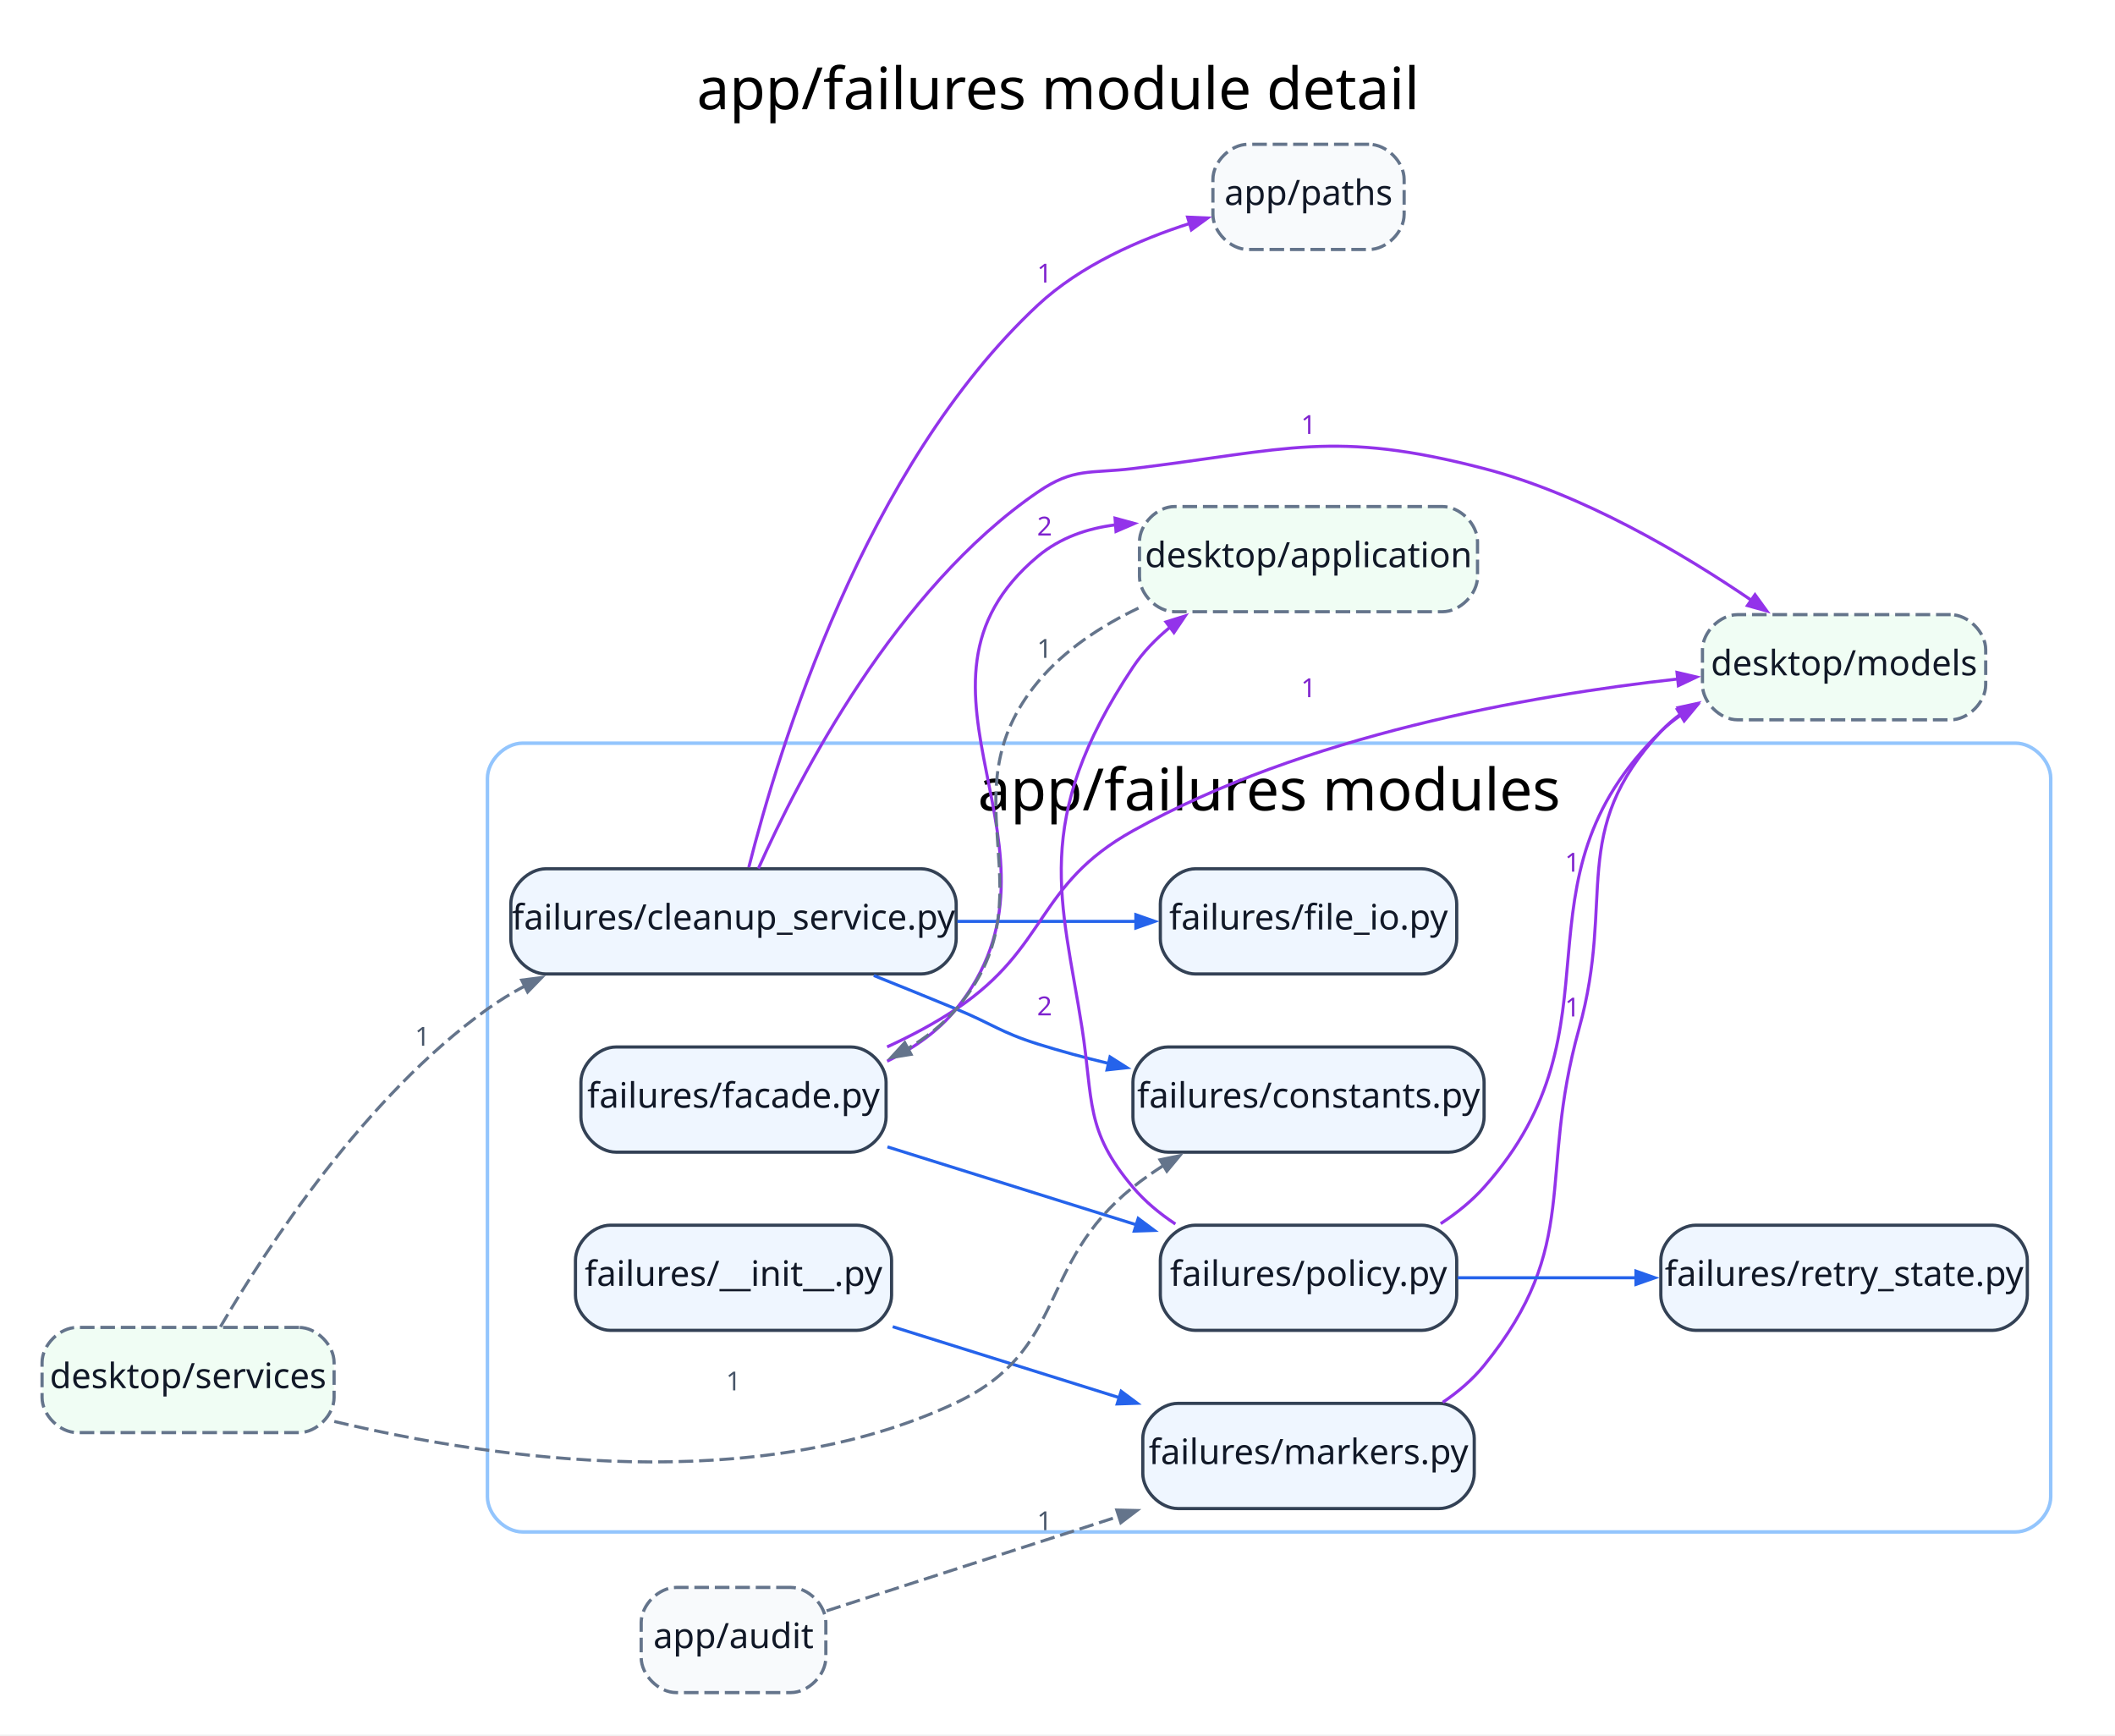
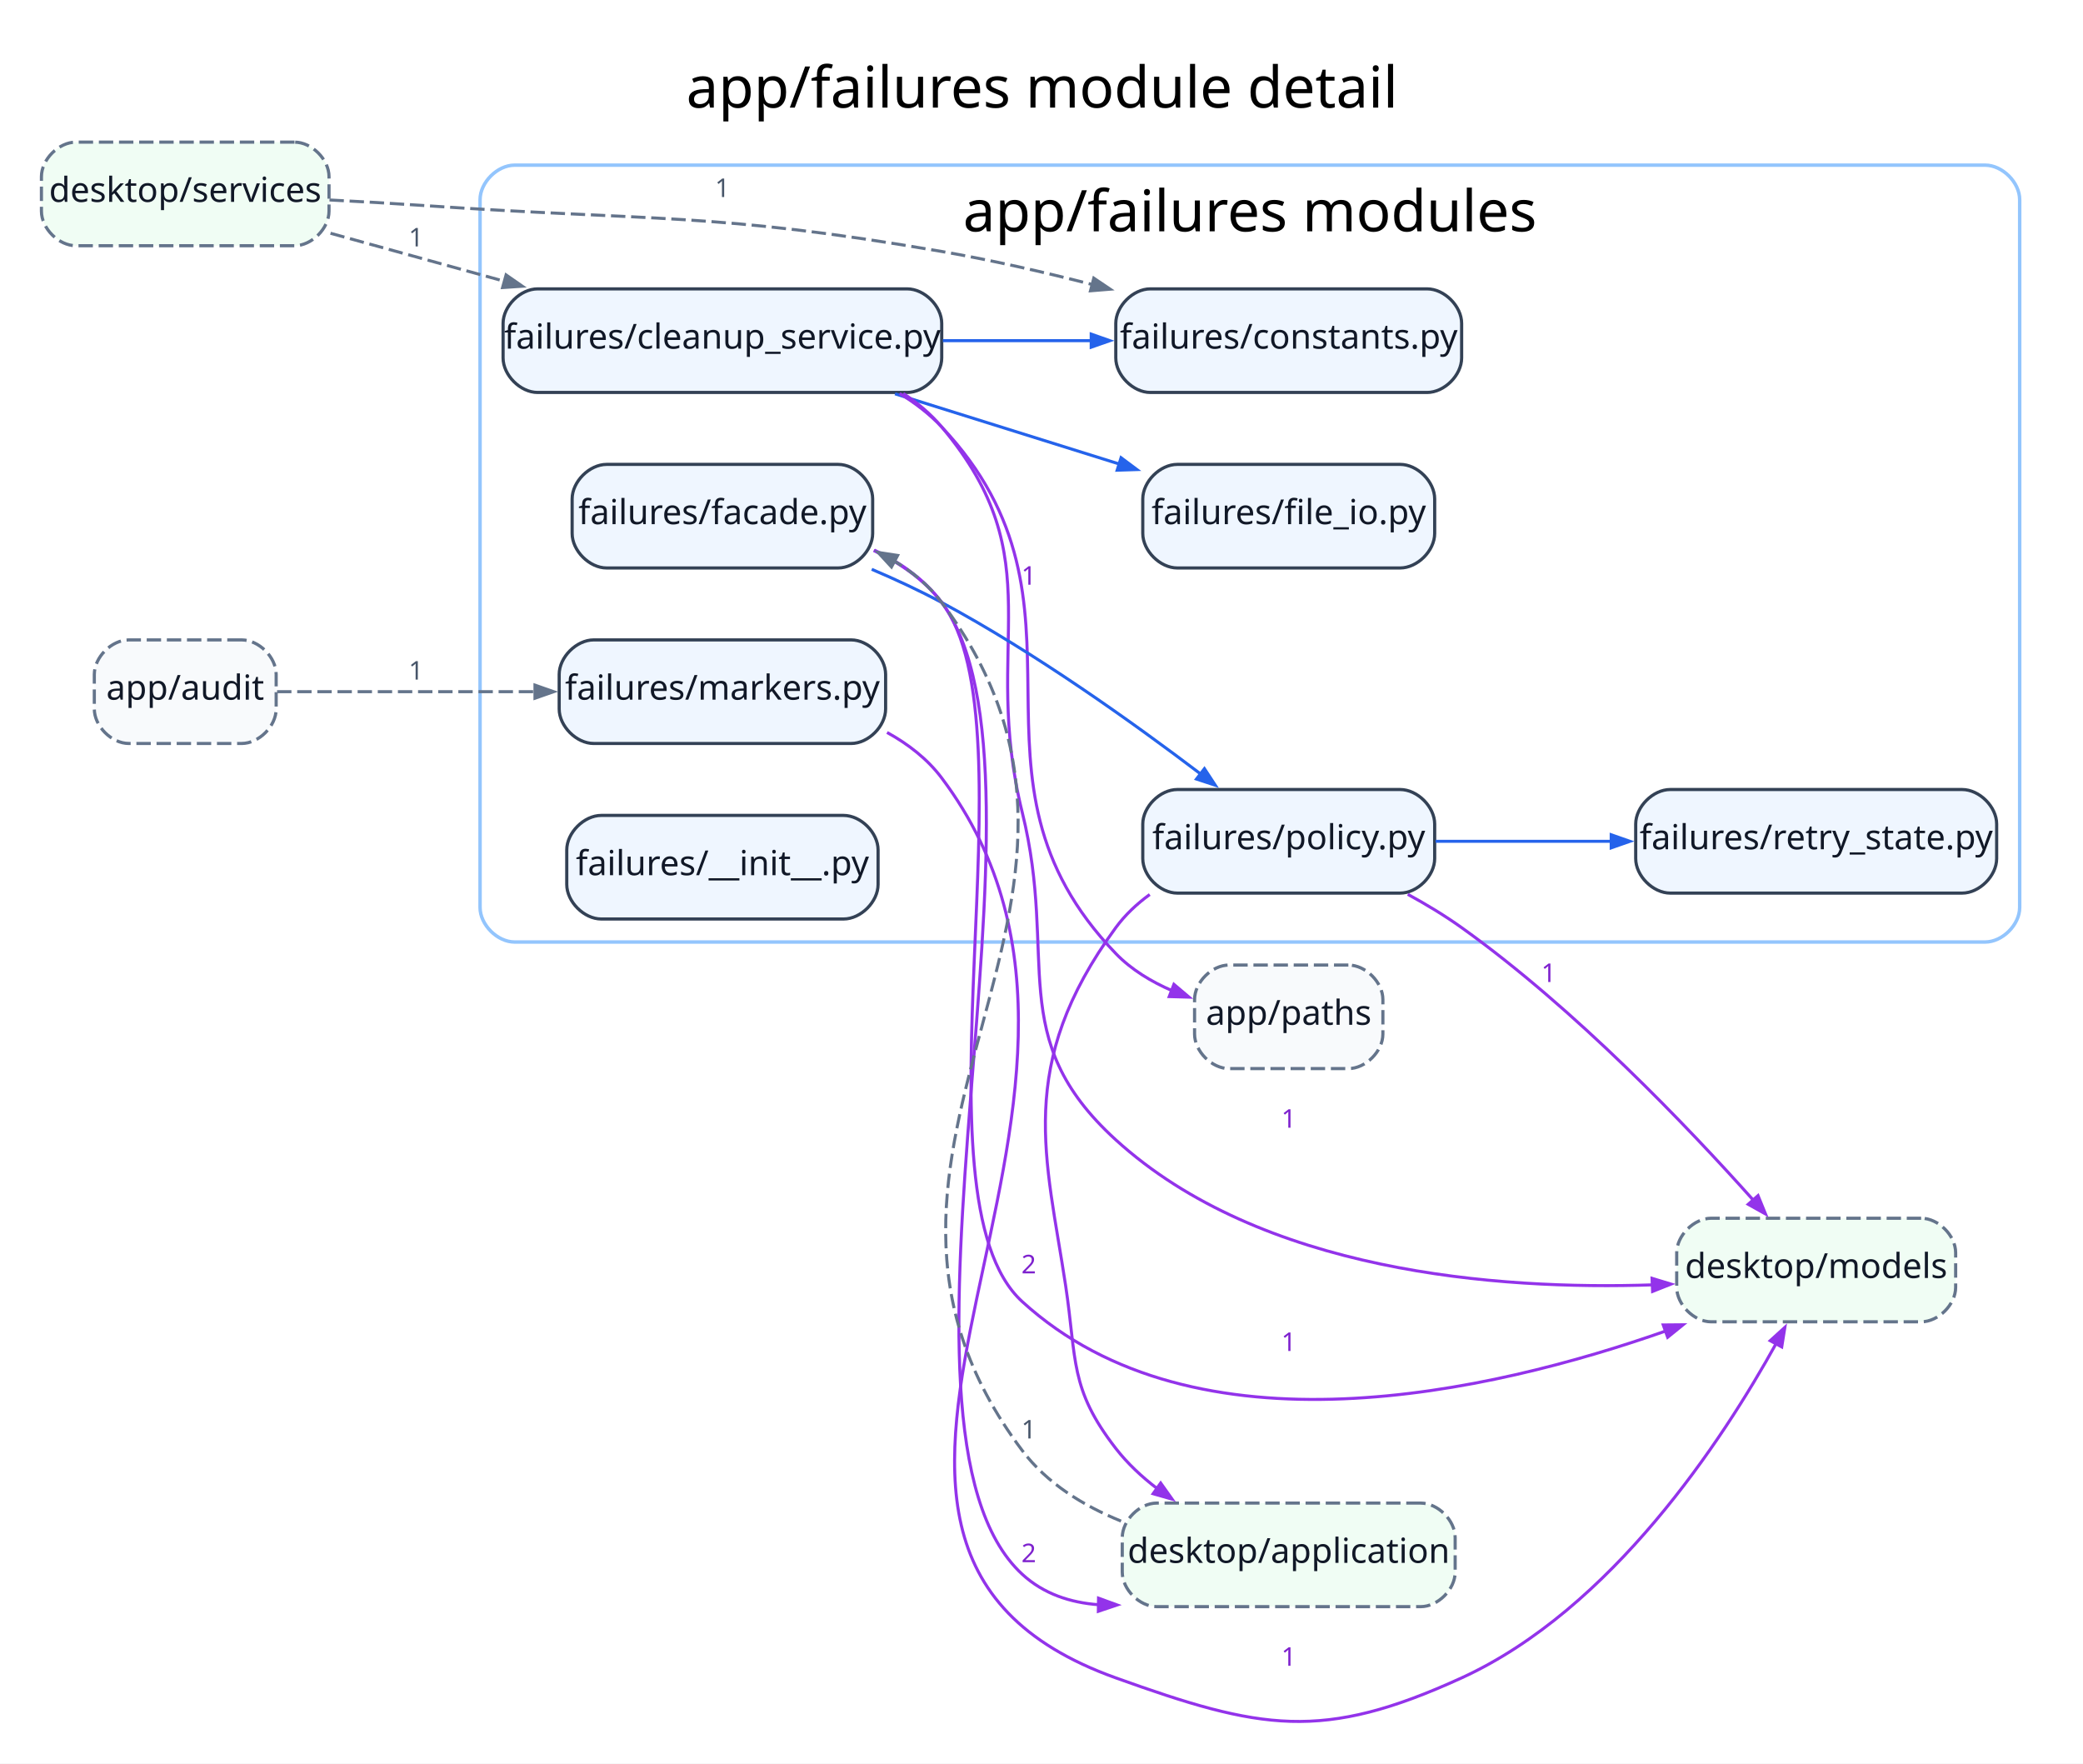
- <svg xmlns="http://www.w3.org/2000/svg" width="724pt" height="594pt" viewBox="0.00 0.00 724.00 594.00">
-   <g id="graph0" class="graph" transform="scale(1 1) rotate(0) translate(14.4 579.4)">
-     <polygon fill="white" stroke="none" points="-14.4,14.4 -14.4,-579.4 709.99,-579.4 709.99,14.4 -14.4,14.4" />
-     <text xml:space="preserve" text-anchor="middle" x="347.8" y="-542" font-family="Segoe UI" font-size="20.00">app/failures module detail</text>
+ <svg xmlns="http://www.w3.org/2000/svg" width="724pt" height="613pt" viewBox="0.00 0.00 724.00 613.00">
+   <g id="graph0" class="graph" transform="scale(1 1) rotate(0) translate(14.4 598.52)">
+     <polygon fill="white" stroke="none" points="-14.4,14.4 -14.4,-598.52 709.99,-598.52 709.99,14.4 -14.4,14.4" />
+     <text xml:space="preserve" text-anchor="middle" x="347.8" y="-561.12" font-family="Segoe UI" font-size="20.00">app/failures module detail</text>
    <g id="clust1" class="cluster">
-       <path fill="white" stroke="#93c5fd" stroke-width="1.2" d="M164.46,-55C164.46,-55 675.59,-55 675.59,-55 681.59,-55 687.59,-61 687.59,-67 687.59,-67 687.59,-313 687.59,-313 687.59,-319 681.59,-325 675.59,-325 675.59,-325 164.46,-325 164.46,-325 158.46,-325 152.46,-319 152.46,-313 152.46,-313 152.46,-67 152.46,-67 152.46,-61 158.46,-55 164.46,-55" />
-       <text xml:space="preserve" text-anchor="middle" x="420.03" y="-302" font-family="Segoe UI" font-size="20.00">app/failures modules</text>
+       <path fill="white" stroke="#93c5fd" stroke-width="1.2" d="M164.46,-271.12C164.46,-271.12 675.59,-271.12 675.59,-271.12 681.59,-271.12 687.59,-277.12 687.59,-283.12 687.59,-283.12 687.59,-529.12 687.59,-529.12 687.59,-535.12 681.59,-541.12 675.59,-541.12 675.59,-541.12 164.46,-541.12 164.46,-541.12 158.46,-541.12 152.46,-535.12 152.46,-529.12 152.46,-529.12 152.46,-283.12 152.46,-283.12 152.46,-277.12 158.46,-271.12 164.46,-271.12" />
+       <text xml:space="preserve" text-anchor="middle" x="420.03" y="-518.12" font-family="Segoe UI" font-size="20.00">app/failures modules</text>
    </g>
    <g id="node1" class="node">
-       <path fill="#eff6ff" stroke="#334155" stroke-width="1.1" d="M278.8,-160C278.8,-160 194.59,-160 194.59,-160 188.59,-160 182.59,-154 182.59,-148 182.59,-148 182.59,-136 182.59,-136 182.59,-130 188.59,-124 194.59,-124 194.59,-124 278.8,-124 278.8,-124 284.8,-124 290.8,-130 290.8,-136 290.8,-136 290.8,-148 290.8,-148 290.8,-154 284.8,-160 278.8,-160" />
-       <text xml:space="preserve" text-anchor="middle" x="236.69" y="-139.22" font-family="Segoe UI" font-size="12.00" fill="#111827">failures/__init__.py</text>
+       <path fill="#eff6ff" stroke="#334155" stroke-width="1.1" d="M278.8,-315.12C278.8,-315.12 194.59,-315.12 194.59,-315.12 188.59,-315.12 182.59,-309.12 182.59,-303.12 182.59,-303.12 182.59,-291.12 182.59,-291.12 182.59,-285.12 188.59,-279.12 194.59,-279.12 194.59,-279.12 278.8,-279.12 278.8,-279.12 284.8,-279.12 290.8,-285.12 290.8,-291.12 290.8,-291.12 290.8,-303.12 290.8,-303.12 290.8,-309.12 284.8,-315.12 278.8,-315.12" />
+       <text xml:space="preserve" text-anchor="middle" x="236.69" y="-294.35" font-family="Segoe UI" font-size="12.00" fill="#111827">failures/__init__.py</text>
+     </g>
+     <g id="node2" class="node">
+       <path fill="#eff6ff" stroke="#334155" stroke-width="1.1" d="M300.92,-498.12C300.92,-498.12 172.46,-498.12 172.46,-498.12 166.46,-498.12 160.46,-492.12 160.46,-486.12 160.46,-486.12 160.46,-474.12 160.46,-474.12 160.46,-468.12 166.46,-462.12 172.46,-462.12 172.46,-462.12 300.92,-462.12 300.92,-462.12 306.92,-462.12 312.92,-468.12 312.92,-474.12 312.92,-474.12 312.92,-486.12 312.92,-486.12 312.92,-492.12 306.92,-498.12 300.92,-498.12" />
+       <text xml:space="preserve" text-anchor="middle" x="236.69" y="-477.35" font-family="Segoe UI" font-size="12.00" fill="#111827">failures/cleanup_service.py</text>
+     </g>
+     <g id="node3" class="node">
+       <path fill="#eff6ff" stroke="#334155" stroke-width="1.1" d="M481.63,-498.12C481.63,-498.12 385.42,-498.12 385.42,-498.12 379.42,-498.12 373.42,-492.12 373.42,-486.12 373.42,-486.12 373.42,-474.12 373.42,-474.12 373.42,-468.12 379.42,-462.12 385.42,-462.12 385.42,-462.12 481.63,-462.12 481.63,-462.12 487.63,-462.12 493.63,-468.12 493.63,-474.12 493.63,-474.12 493.63,-486.12 493.63,-486.12 493.63,-492.12 487.63,-498.12 481.63,-498.12" />
+       <text xml:space="preserve" text-anchor="middle" x="433.53" y="-477.35" font-family="Segoe UI" font-size="12.00" fill="#111827">failures/constants.py</text>
+     </g>
+     <g id="edge1" class="edge">
+       <path fill="none" stroke="#2563eb" stroke-width="1.05" d="M313.3,-480.12C330.3,-480.12 348.24,-480.12 364.9,-480.12" />
+       <polygon fill="#2563eb" stroke="#2563eb" stroke-width="1.05" points="364.87,-482.4 371.37,-480.12 364.87,-477.85 364.87,-482.4" />
+     </g>
+     <g id="node5" class="node">
+       <path fill="#eff6ff" stroke="#334155" stroke-width="1.1" d="M472.26,-437.12C472.26,-437.12 394.8,-437.12 394.8,-437.12 388.8,-437.12 382.8,-431.12 382.8,-425.12 382.8,-425.12 382.8,-413.12 382.8,-413.12 382.8,-407.12 388.8,-401.12 394.8,-401.12 394.8,-401.12 472.26,-401.12 472.26,-401.12 478.26,-401.12 484.26,-407.12 484.26,-413.12 484.26,-413.12 484.26,-425.12 484.26,-425.12 484.26,-431.12 478.26,-437.12 472.26,-437.12" />
+       <text xml:space="preserve" text-anchor="middle" x="433.53" y="-416.35" font-family="Segoe UI" font-size="12.00" fill="#111827">failures/file_io.py</text>
+     </g>
+     <g id="edge2" class="edge">
+       <path fill="none" stroke="#2563eb" stroke-width="1.05" d="M296.68,-461.65C321.44,-453.9 350.16,-444.91 374.79,-437.2" />
+       <polygon fill="#2563eb" stroke="#2563eb" stroke-width="1.05" points="375.25,-439.44 380.77,-435.32 373.89,-435.1 375.25,-439.44" />
+     </g>
+     <g id="node10" class="node">
+       <path fill="#f8fafc" stroke="#64748b" stroke-width="1.1" stroke-dasharray="5,2" d="M454.26,-263.12C454.26,-263.12 412.8,-263.12 412.8,-263.12 406.8,-263.12 400.8,-257.12 400.8,-251.12 400.8,-251.12 400.8,-239.12 400.8,-239.12 400.8,-233.12 406.8,-227.12 412.8,-227.12 412.8,-227.12 454.26,-227.12 454.26,-227.12 460.26,-227.12 466.26,-233.12 466.26,-239.12 466.26,-239.12 466.26,-251.12 466.26,-251.12 466.26,-257.12 460.26,-263.12 454.26,-263.12" />
+       <text xml:space="preserve" text-anchor="middle" x="433.53" y="-242.35" font-family="Segoe UI" font-size="12.00" fill="#111827">app/paths</text>
+     </g>
+     <g id="edge5" class="edge">
+       <path fill="none" stroke="#9333ea" stroke-width="1.05" d="M298.29,-461.74C303.67,-458.47 308.68,-454.63 312.92,-450.12 371.64,-387.75 313.98,-328.81 373.42,-267.12 378.83,-261.5 385.81,-257.31 393.06,-254.18" />
+       <polygon fill="#9333ea" stroke="#9333ea" stroke-width="1.05" points="393.62,-256.41 398.88,-251.96 391.99,-252.15 393.62,-256.41" />
+       <text xml:space="preserve" text-anchor="middle" x="343.17" y="-395.3" font-family="Segoe UI" font-size="9.00" fill="#7e22ce">1</text>
+     </g>
+     <g id="node12" class="node">
+       <path fill="#f0fdf4" stroke="#64748b" stroke-width="1.1" stroke-dasharray="5,2" d="M653.34,-175.12C653.34,-175.12 580.38,-175.12 580.38,-175.12 574.38,-175.12 568.38,-169.12 568.38,-163.12 568.38,-163.12 568.38,-151.12 568.38,-151.12 568.38,-145.12 574.38,-139.12 580.38,-139.12 580.38,-139.12 653.34,-139.12 653.34,-139.12 659.34,-139.12 665.34,-145.12 665.34,-151.12 665.34,-151.12 665.34,-163.12 665.34,-163.12 665.34,-169.12 659.34,-175.12 653.34,-175.12" />
+       <text xml:space="preserve" text-anchor="middle" x="616.86" y="-154.35" font-family="Segoe UI" font-size="12.00" fill="#111827">desktop/models</text>
+     </g>
+     <g id="edge6" class="edge">
+       <path fill="none" stroke="#9333ea" stroke-width="1.05" d="M299.55,-461.76C304.54,-458.49 309.12,-454.64 312.92,-450.12 352.05,-403.53 326.33,-375.19 340.92,-316.12 353.53,-265.08 334.54,-237.77 373.42,-202.37 423.97,-156.35 505.76,-150.13 560.16,-151.97" />
+       <polygon fill="#9333ea" stroke="#9333ea" stroke-width="1.05" points="559.81,-154.23 566.4,-152.23 560,-149.69 559.81,-154.23" />
+       <text xml:space="preserve" text-anchor="middle" x="433.53" y="-206.57" font-family="Segoe UI" font-size="9.00" fill="#7e22ce">1</text>
+     </g>
+     <g id="node4" class="node">
+       <path fill="#eff6ff" stroke="#334155" stroke-width="1.1" d="M276.92,-437.12C276.92,-437.12 196.46,-437.12 196.46,-437.12 190.46,-437.12 184.46,-431.12 184.46,-425.12 184.46,-425.12 184.46,-413.12 184.46,-413.12 184.46,-407.12 190.46,-401.12 196.46,-401.12 196.46,-401.12 276.92,-401.12 276.92,-401.12 282.92,-401.12 288.92,-407.12 288.92,-413.12 288.92,-413.12 288.92,-425.12 288.92,-425.12 288.92,-431.12 282.92,-437.12 276.92,-437.12" />
+       <text xml:space="preserve" text-anchor="middle" x="236.69" y="-416.35" font-family="Segoe UI" font-size="12.00" fill="#111827">failures/facade.py</text>
+     </g>
+     <g id="node7" class="node">
+       <path fill="#eff6ff" stroke="#334155" stroke-width="1.1" d="M472.26,-324.12C472.26,-324.12 394.8,-324.12 394.8,-324.12 388.8,-324.12 382.8,-318.12 382.8,-312.12 382.8,-312.12 382.8,-300.12 382.8,-300.12 382.8,-294.12 388.8,-288.12 394.8,-288.12 394.8,-288.12 472.26,-288.12 472.26,-288.12 478.26,-288.12 484.26,-294.12 484.26,-300.12 484.26,-300.12 484.26,-312.12 484.26,-312.12 484.26,-318.12 478.26,-324.12 472.26,-324.12" />
+       <text xml:space="preserve" text-anchor="middle" x="433.53" y="-303.35" font-family="Segoe UI" font-size="12.00" fill="#111827">failures/policy.py</text>
+     </g>
+     <g id="edge3" class="edge">
+       <path fill="none" stroke="#2563eb" stroke-width="1.05" d="M288.59,-400.66C296.87,-397.14 305.24,-393.25 312.92,-389.12 345.28,-371.73 379.44,-347.34 402.94,-329.5" />
+       <polygon fill="#2563eb" stroke="#2563eb" stroke-width="1.05" points="404.23,-331.37 408.01,-325.61 401.46,-327.76 404.23,-331.37" />
+     </g>
+     <g id="node11" class="node">
+       <path fill="#f0fdf4" stroke="#64748b" stroke-width="1.1" stroke-dasharray="5,2" d="M479.38,-76.12C479.38,-76.12 387.67,-76.12 387.67,-76.12 381.67,-76.12 375.67,-70.12 375.67,-64.12 375.67,-64.12 375.67,-52.12 375.67,-52.12 375.67,-46.12 381.67,-40.12 387.67,-40.12 387.67,-40.12 479.38,-40.12 479.38,-40.12 485.38,-40.12 491.38,-46.12 491.38,-52.12 491.38,-52.12 491.38,-64.12 491.38,-64.12 491.38,-70.12 485.38,-76.12 479.38,-76.12" />
+       <text xml:space="preserve" text-anchor="middle" x="433.53" y="-55.35" font-family="Segoe UI" font-size="12.00" fill="#111827">desktop/application</text>
+     </g>
+     <g id="edge7" class="edge">
+       <path fill="none" stroke="#9333ea" stroke-width="1.05" d="M289.47,-407.34C298.55,-403.03 306.98,-397.15 312.92,-389.12 357.72,-328.58 285.51,-102.38 340.92,-51.37 348.33,-44.55 357.65,-41.51 367.49,-40.79" />
+       <polygon fill="#9333ea" stroke="#9333ea" stroke-width="1.05" points="367.42,-43.07 373.89,-40.71 367.36,-38.52 367.42,-43.07" />
+       <text xml:space="preserve" text-anchor="middle" x="343.17" y="-55.57" font-family="Segoe UI" font-size="9.00" fill="#7e22ce">2</text>
+     </g>
+     <g id="edge8" class="edge">
+       <path fill="none" stroke="#9333ea" stroke-width="1.05" d="M289.27,-407.19C298.37,-402.89 306.85,-397.05 312.92,-389.12 345.95,-345.95 300.76,-182.76 340.92,-146.12 401.2,-91.13 503.44,-114.42 564.81,-136.01" />
+       <polygon fill="#9333ea" stroke="#9333ea" stroke-width="1.05" points="563.7,-138.03 570.59,-138.09 565.24,-133.75 563.7,-138.03" />
+       <text xml:space="preserve" text-anchor="middle" x="433.53" y="-128.99" font-family="Segoe UI" font-size="9.00" fill="#7e22ce">1</text>
    </g>
    <g id="node6" class="node">
-       <path fill="#eff6ff" stroke="#334155" stroke-width="1.1" d="M478.26,-99C478.26,-99 388.8,-99 388.8,-99 382.8,-99 376.8,-93 376.8,-87 376.8,-87 376.8,-75 376.8,-75 376.8,-69 382.8,-63 388.8,-63 388.8,-63 478.26,-63 478.26,-63 484.26,-63 490.26,-69 490.26,-75 490.26,-75 490.26,-87 490.26,-87 490.26,-93 484.26,-99 478.26,-99" />
-       <text xml:space="preserve" text-anchor="middle" x="433.53" y="-78.22" font-family="Segoe UI" font-size="12.00" fill="#111827">failures/markers.py</text>
+       <path fill="#eff6ff" stroke="#334155" stroke-width="1.1" d="M281.42,-376.12C281.42,-376.12 191.96,-376.12 191.96,-376.12 185.96,-376.12 179.96,-370.12 179.96,-364.12 179.96,-364.12 179.96,-352.12 179.96,-352.12 179.96,-346.12 185.96,-340.12 191.96,-340.12 191.96,-340.12 281.42,-340.12 281.42,-340.12 287.42,-340.12 293.42,-346.12 293.42,-352.12 293.42,-352.12 293.42,-364.12 293.42,-364.12 293.42,-370.12 287.42,-376.12 281.42,-376.12" />
+       <text xml:space="preserve" text-anchor="middle" x="236.69" y="-355.35" font-family="Segoe UI" font-size="12.00" fill="#111827">failures/markers.py</text>
    </g>
-     <g id="edge1" class="edge">
-       <path fill="none" stroke="#2563eb" stroke-width="1.05" d="M291.19,-125.25C315.18,-117.74 343.67,-108.82 368.76,-100.96" />
-       <polygon fill="#2563eb" stroke="#2563eb" stroke-width="1.05" points="369.39,-103.15 374.91,-99.04 368.03,-98.81 369.39,-103.15" />
+     <g id="edge9" class="edge">
+       <path fill="none" stroke="#9333ea" stroke-width="1.05" d="M293.92,-343.95C301.25,-339.92 307.94,-334.75 312.92,-328.12 397.98,-214.94 240.15,-63.16 373.42,-15.37 423.71,2.66 445.06,6.88 493.63,-15.37 545.9,-39.32 584.3,-97.86 603.04,-131.75" />
+       <polygon fill="#9333ea" stroke="#9333ea" stroke-width="1.05" points="600.88,-132.56 605.98,-137.19 604.89,-130.39 600.88,-132.56" />
+       <text xml:space="preserve" text-anchor="middle" x="433.53" y="-19.57" font-family="Segoe UI" font-size="9.00" fill="#7e22ce">1</text>
    </g>
-     <g id="node2" class="node">
-       <path fill="#eff6ff" stroke="#334155" stroke-width="1.1" d="M300.92,-282C300.92,-282 172.46,-282 172.46,-282 166.46,-282 160.46,-276 160.46,-270 160.46,-270 160.46,-258 160.46,-258 160.46,-252 166.46,-246 172.46,-246 172.46,-246 300.92,-246 300.92,-246 306.92,-246 312.92,-252 312.92,-258 312.92,-258 312.92,-270 312.92,-270 312.92,-276 306.92,-282 300.92,-282" />
-       <text xml:space="preserve" text-anchor="middle" x="236.69" y="-261.23" font-family="Segoe UI" font-size="12.00" fill="#111827">failures/cleanup_service.py</text>
-     </g>
-     <g id="node3" class="node">
-       <path fill="#eff6ff" stroke="#334155" stroke-width="1.1" d="M481.63,-221C481.63,-221 385.42,-221 385.42,-221 379.42,-221 373.42,-215 373.42,-209 373.42,-209 373.42,-197 373.42,-197 373.42,-191 379.42,-185 385.42,-185 385.42,-185 481.63,-185 481.63,-185 487.63,-185 493.63,-191 493.63,-197 493.63,-197 493.63,-209 493.63,-209 493.63,-215 487.63,-221 481.63,-221" />
-       <text xml:space="preserve" text-anchor="middle" x="433.53" y="-200.22" font-family="Segoe UI" font-size="12.00" fill="#111827">failures/constants.py</text>
-     </g>
-     <g id="edge2" class="edge">
-       <path fill="none" stroke="#2563eb" stroke-width="1.05" d="M284.72,-245.46C294.08,-241.71 303.82,-237.76 312.92,-234 325.43,-228.83 328,-226.06 340.92,-222 348.67,-219.56 356.89,-217.35 365.1,-215.37" />
-       <polygon fill="#2563eb" stroke="#2563eb" stroke-width="1.05" points="365.58,-217.6 371.4,-213.91 364.55,-213.16 365.58,-217.6" />
-     </g>
-     <g id="node5" class="node">
-       <path fill="#eff6ff" stroke="#334155" stroke-width="1.1" d="M472.26,-282C472.26,-282 394.8,-282 394.8,-282 388.8,-282 382.8,-276 382.8,-270 382.8,-270 382.8,-258 382.8,-258 382.8,-252 388.8,-246 394.8,-246 394.8,-246 472.26,-246 472.26,-246 478.26,-246 484.26,-252 484.26,-258 484.26,-258 484.26,-270 484.26,-270 484.26,-276 478.26,-282 472.26,-282" />
-       <text xml:space="preserve" text-anchor="middle" x="433.53" y="-261.23" font-family="Segoe UI" font-size="12.00" fill="#111827">failures/file_io.py</text>
-     </g>
-     <g id="edge3" class="edge">
-       <path fill="none" stroke="#2563eb" stroke-width="1.05" d="M313.3,-264C333.61,-264 355.25,-264 374.45,-264" />
-       <polygon fill="#2563eb" stroke="#2563eb" stroke-width="1.05" points="374.42,-266.28 380.92,-264 374.42,-261.73 374.42,-266.28" />
-     </g>
-     <g id="node10" class="node">
-       <path fill="#f8fafc" stroke="#64748b" stroke-width="1.1" stroke-dasharray="5,2" d="M454.26,-530C454.26,-530 412.8,-530 412.8,-530 406.8,-530 400.8,-524 400.8,-518 400.8,-518 400.8,-506 400.8,-506 400.8,-500 406.8,-494 412.8,-494 412.8,-494 454.26,-494 454.26,-494 460.26,-494 466.26,-500 466.26,-506 466.26,-506 466.26,-518 466.26,-518 466.26,-524 460.26,-530 454.26,-530" />
-       <text xml:space="preserve" text-anchor="middle" x="433.53" y="-509.23" font-family="Segoe UI" font-size="12.00" fill="#111827">app/paths</text>
-     </g>
-     <g id="edge6" class="edge">
-       <path fill="none" stroke="#9333ea" stroke-width="1.05" d="M241.93,-282.5C252.1,-322.87 281.53,-419.69 340.92,-475 355.42,-488.5 375.48,-497.35 393.13,-503" />
-       <polygon fill="#9333ea" stroke="#9333ea" stroke-width="1.05" points="392.13,-505.07 399.01,-504.77 393.44,-500.72 392.13,-505.07" />
-       <text xml:space="preserve" text-anchor="middle" x="343.17" y="-482.68" font-family="Segoe UI" font-size="9.00" fill="#7e22ce">1</text>
-     </g>
-     <g id="node12" class="node">
-       <path fill="#f0fdf4" stroke="#64748b" stroke-width="1.1" stroke-dasharray="5,2" d="M653.34,-369C653.34,-369 580.38,-369 580.38,-369 574.38,-369 568.38,-363 568.38,-357 568.38,-357 568.38,-345 568.38,-345 568.38,-339 574.38,-333 580.38,-333 580.38,-333 653.34,-333 653.34,-333 659.34,-333 665.34,-339 665.34,-345 665.34,-345 665.34,-357 665.34,-357 665.34,-363 659.34,-369 653.34,-369" />
-       <text xml:space="preserve" text-anchor="middle" x="616.86" y="-348.23" font-family="Segoe UI" font-size="12.00" fill="#111827">desktop/models</text>
-     </g>
-     <g id="edge7" class="edge">
-       <path fill="none" stroke="#9333ea" stroke-width="1.05" d="M245.21,-282.1C259.19,-313.46 292.27,-377.72 340.92,-411 353.2,-419.4 358.65,-417.21 373.42,-419 426.46,-425.43 441.92,-432.42 493.63,-419 527.36,-410.25 561.69,-389.94 585.34,-373.78" />
-       <polygon fill="#9333ea" stroke="#9333ea" stroke-width="1.05" points="586.37,-375.83 590.41,-370.25 583.78,-372.1 586.37,-375.83" />
-       <text xml:space="preserve" text-anchor="middle" x="433.53" y="-430.86" font-family="Segoe UI" font-size="9.00" fill="#7e22ce">1</text>
-     </g>
-     <g id="node4" class="node">
-       <path fill="#eff6ff" stroke="#334155" stroke-width="1.1" d="M276.92,-221C276.92,-221 196.46,-221 196.46,-221 190.46,-221 184.46,-215 184.46,-209 184.46,-209 184.46,-197 184.46,-197 184.46,-191 190.46,-185 196.46,-185 196.46,-185 276.92,-185 276.92,-185 282.92,-185 288.92,-191 288.92,-197 288.92,-197 288.92,-209 288.92,-209 288.92,-215 282.92,-221 276.92,-221" />
-       <text xml:space="preserve" text-anchor="middle" x="236.69" y="-200.22" font-family="Segoe UI" font-size="12.00" fill="#111827">failures/facade.py</text>
-     </g>
-     <g id="node7" class="node">
-       <path fill="#eff6ff" stroke="#334155" stroke-width="1.1" d="M472.26,-160C472.26,-160 394.8,-160 394.8,-160 388.8,-160 382.8,-154 382.8,-148 382.8,-148 382.8,-136 382.8,-136 382.8,-130 388.8,-124 394.8,-124 394.8,-124 472.26,-124 472.26,-124 478.26,-124 484.26,-130 484.26,-136 484.26,-136 484.26,-148 484.26,-148 484.26,-154 478.26,-160 472.26,-160" />
-       <text xml:space="preserve" text-anchor="middle" x="433.53" y="-139.22" font-family="Segoe UI" font-size="12.00" fill="#111827">failures/policy.py</text>
+     <g id="node8" class="node">
+       <path fill="#eff6ff" stroke="#334155" stroke-width="1.1" d="M667.59,-324.12C667.59,-324.12 566.13,-324.12 566.13,-324.12 560.13,-324.12 554.13,-318.12 554.13,-312.12 554.13,-312.12 554.13,-300.12 554.13,-300.12 554.13,-294.12 560.13,-288.12 566.13,-288.12 566.13,-288.12 667.59,-288.12 667.59,-288.12 673.59,-288.12 679.59,-294.12 679.59,-300.12 679.59,-300.12 679.59,-312.12 679.59,-312.12 679.59,-318.12 673.59,-324.12 667.59,-324.12" />
+       <text xml:space="preserve" text-anchor="middle" x="616.86" y="-303.35" font-family="Segoe UI" font-size="12.00" fill="#111827">failures/retry_state.py</text>
    </g>
    <g id="edge4" class="edge">
-       <path fill="none" stroke="#2563eb" stroke-width="1.05" d="M289.39,-186.81C315.67,-178.59 347.68,-168.56 374.77,-160.08" />
-       <polygon fill="#2563eb" stroke="#2563eb" stroke-width="1.05" points="375.23,-162.32 380.75,-158.21 373.87,-157.98 375.23,-162.32" />
-     </g>
-     <g id="node11" class="node">
-       <path fill="#f0fdf4" stroke="#64748b" stroke-width="1.1" stroke-dasharray="5,2" d="M479.38,-406C479.38,-406 387.67,-406 387.67,-406 381.67,-406 375.67,-400 375.67,-394 375.67,-394 375.67,-382 375.67,-382 375.67,-376 381.67,-370 387.67,-370 387.67,-370 479.38,-370 479.38,-370 485.38,-370 491.38,-376 491.38,-382 491.38,-382 491.38,-394 491.38,-394 491.38,-400 485.38,-406 479.38,-406" />
-       <text xml:space="preserve" text-anchor="middle" x="433.53" y="-385.23" font-family="Segoe UI" font-size="12.00" fill="#111827">desktop/application</text>
-     </g>
-     <g id="edge8" class="edge">
-       <path fill="none" stroke="#9333ea" stroke-width="1.05" d="M289.28,-216.13C298.27,-220.5 306.71,-226.31 312.92,-234 356.9,-288.46 287.2,-344.11 340.92,-389 348.53,-395.36 357.86,-398.56 367.63,-399.76" />
-       <polygon fill="#9333ea" stroke="#9333ea" stroke-width="1.05" points="367.3,-402.02 373.95,-400.21 367.63,-397.48 367.3,-402.02" />
-       <text xml:space="preserve" text-anchor="middle" x="343.17" y="-396.08" font-family="Segoe UI" font-size="9.00" fill="#7e22ce">2</text>
-     </g>
-     <g id="edge9" class="edge">
-       <path fill="none" stroke="#9333ea" stroke-width="1.05" d="M289.28,-221.03C297.48,-224.79 305.64,-229.13 312.92,-234 344.64,-255.25 340.06,-276.42 373.42,-295 431.99,-327.63 508.65,-341.28 559.94,-346.97" />
-       <polygon fill="#9333ea" stroke="#9333ea" stroke-width="1.05" points="559.66,-349.22 566.36,-347.65 560.14,-344.7 559.66,-349.22" />
-       <text xml:space="preserve" text-anchor="middle" x="433.53" y="-340.75" font-family="Segoe UI" font-size="9.00" fill="#7e22ce">1</text>
+       <path fill="none" stroke="#2563eb" stroke-width="1.05" d="M484.56,-306.12C503.44,-306.12 525.28,-306.12 545.67,-306.12" />
+       <polygon fill="#2563eb" stroke="#2563eb" stroke-width="1.05" points="545.61,-308.4 552.11,-306.12 545.61,-303.85 545.61,-308.4" />
    </g>
    <g id="edge10" class="edge">
-       <path fill="none" stroke="#9333ea" stroke-width="1.05" d="M479.49,-99.37C484.78,-102.95 489.69,-107.14 493.63,-112 527.15,-153.34 511.85,-175.98 526.13,-227.25 538.72,-272.43 522.21,-294.63 554.13,-329 556.35,-331.39 558.85,-333.52 561.54,-335.42" />
-       <polygon fill="#9333ea" stroke="#9333ea" stroke-width="1.05" points="560.02,-337.16 566.75,-338.62 562.39,-333.28 560.02,-337.16" />
-       <text xml:space="preserve" text-anchor="middle" x="523.88" y="-231.45" font-family="Segoe UI" font-size="9.00" fill="#7e22ce">1</text>
-     </g>
-     <g id="node8" class="node">
-       <path fill="#eff6ff" stroke="#334155" stroke-width="1.1" d="M667.59,-160C667.59,-160 566.13,-160 566.13,-160 560.13,-160 554.13,-154 554.13,-148 554.13,-148 554.13,-136 554.13,-136 554.13,-130 560.13,-124 566.13,-124 566.13,-124 667.59,-124 667.59,-124 673.59,-124 679.59,-130 679.59,-136 679.59,-136 679.59,-148 679.59,-148 679.59,-154 673.59,-160 667.59,-160" />
-       <text xml:space="preserve" text-anchor="middle" x="616.86" y="-139.22" font-family="Segoe UI" font-size="12.00" fill="#111827">failures/retry_state.py</text>
-     </g>
-     <g id="edge5" class="edge">
-       <path fill="none" stroke="#2563eb" stroke-width="1.05" d="M484.56,-142C503.44,-142 525.28,-142 545.67,-142" />
-       <polygon fill="#2563eb" stroke="#2563eb" stroke-width="1.05" points="545.61,-144.28 552.11,-142 545.61,-139.73 545.61,-144.28" />
+       <path fill="none" stroke="#9333ea" stroke-width="1.05" d="M385.22,-287.63C380.73,-284.36 376.66,-280.55 373.42,-276.12 338.36,-228.19 349.3,-196.12 355.98,-151.75 359.9,-125.71 357.3,-115.94 373.42,-95.12 377.46,-89.9 382.47,-85.23 387.85,-81.13" />
+       <polygon fill="#9333ea" stroke="#9333ea" stroke-width="1.05" points="389.02,-83.09 393.01,-77.48 386.39,-79.37 389.02,-83.09" />
+       <text xml:space="preserve" text-anchor="middle" x="343.17" y="-155.95" font-family="Segoe UI" font-size="9.00" fill="#7e22ce">2</text>
    </g>
    <g id="edge11" class="edge">
-       <path fill="none" stroke="#9333ea" stroke-width="1.05" d="M387.96,-160.4C382.55,-163.98 377.51,-168.16 373.42,-173 356.97,-192.46 359.9,-202.44 355.98,-227.62 349.23,-270.96 338.26,-298.23 373.42,-351 376.86,-356.16 381.29,-360.73 386.18,-364.74" />
-       <polygon fill="#9333ea" stroke="#9333ea" stroke-width="1.05" points="384.74,-366.5 391.32,-368.56 387.46,-362.85 384.74,-366.5" />
-       <text xml:space="preserve" text-anchor="middle" x="343.17" y="-231.82" font-family="Segoe UI" font-size="9.00" fill="#7e22ce">2</text>
+       <path fill="none" stroke="#9333ea" stroke-width="1.05" d="M474.91,-287.7C481.37,-284.17 487.83,-280.27 493.63,-276.12 533.1,-247.89 572.12,-207.04 595.1,-181.3" />
+       <polygon fill="#9333ea" stroke="#9333ea" stroke-width="1.05" points="596.65,-182.98 599.25,-176.6 593.24,-179.96 596.65,-182.98" />
+       <text xml:space="preserve" text-anchor="middle" x="523.88" y="-257.22" font-family="Segoe UI" font-size="9.00" fill="#7e22ce">1</text>
+     </g>
+     <g id="node9" class="node">
+       <path fill="#f8fafc" stroke="#64748b" stroke-width="1.1" stroke-dasharray="5,2" d="M69.59,-376.12C69.59,-376.12 30.38,-376.12 30.38,-376.12 24.38,-376.12 18.38,-370.12 18.38,-364.12 18.38,-364.12 18.38,-352.12 18.38,-352.12 18.38,-346.12 24.38,-340.12 30.38,-340.12 30.38,-340.12 69.59,-340.12 69.59,-340.12 75.59,-340.12 81.59,-346.12 81.59,-352.12 81.59,-352.12 81.59,-364.12 81.59,-364.12 81.59,-370.12 75.59,-376.12 69.59,-376.12" />
+       <text xml:space="preserve" text-anchor="middle" x="49.98" y="-355.35" font-family="Segoe UI" font-size="12.00" fill="#111827">app/audit</text>
    </g>
    <g id="edge12" class="edge">
-       <path fill="none" stroke="#9333ea" stroke-width="1.05" d="M478.77,-160.53C484.24,-164.1 489.39,-168.25 493.63,-173 543.16,-228.47 500.83,-277.15 554.13,-329 556.25,-331.07 558.58,-332.94 561.05,-334.64" />
-       <polygon fill="#9333ea" stroke="#9333ea" stroke-width="1.05" points="559.78,-336.52 566.52,-337.92 562.12,-332.62 559.78,-336.52" />
-       <text xml:space="preserve" text-anchor="middle" x="523.88" y="-281.02" font-family="Segoe UI" font-size="9.00" fill="#7e22ce">1</text>
-     </g>
-     <g id="node9" class="node">
-       <path fill="#f8fafc" stroke="#64748b" stroke-width="1.1" stroke-dasharray="5,2" d="M256.3,-36C256.3,-36 217.09,-36 217.09,-36 211.09,-36 205.09,-30 205.09,-24 205.09,-24 205.09,-12 205.09,-12 205.09,-6 211.09,0 217.09,0 217.09,0 256.3,0 256.3,0 262.3,0 268.3,-6 268.3,-12 268.3,-12 268.3,-24 268.3,-24 268.3,-30 262.3,-36 256.3,-36" />
-       <text xml:space="preserve" text-anchor="middle" x="236.69" y="-15.22" font-family="Segoe UI" font-size="12.00" fill="#111827">app/audit</text>
+       <path fill="none" stroke="#64748b" stroke-width="1.05" stroke-dasharray="5,2" d="M81.9,-358.12C106.31,-358.12 141.22,-358.12 171.6,-358.12" />
+       <polygon fill="#64748b" stroke="#64748b" stroke-width="1.05" points="171.54,-360.4 178.04,-358.12 171.54,-355.85 171.54,-360.4" />
+       <text xml:space="preserve" text-anchor="middle" x="130.21" y="-362.32" font-family="Segoe UI" font-size="9.00" fill="#475569">1</text>
    </g>
    <g id="edge13" class="edge">
-       <path fill="none" stroke="#64748b" stroke-width="1.05" stroke-dasharray="5,2" d="M268.56,-27.98C295.4,-36.66 335.14,-49.51 368.77,-60.38" />
-       <polygon fill="#64748b" stroke="#64748b" stroke-width="1.05" points="367.89,-62.49 374.78,-62.33 369.29,-58.16 367.89,-62.49" />
-       <text xml:space="preserve" text-anchor="middle" x="343.17" y="-55.59" font-family="Segoe UI" font-size="9.00" fill="#475569">1</text>
+       <path fill="none" stroke="#64748b" stroke-width="1.05" stroke-dasharray="5,2" d="M375.25,-69.86C362.07,-75.22 349.45,-83.02 340.92,-94.37 261.88,-199.58 391.82,-283.81 312.92,-389.12 308.52,-394.99 302.8,-399.71 296.47,-403.51" />
+       <polygon fill="#64748b" stroke="#64748b" stroke-width="1.05" points="295.46,-401.47 290.79,-406.53 297.6,-405.48 295.46,-401.47" />
+       <text xml:space="preserve" text-anchor="middle" x="343.17" y="-98.57" font-family="Segoe UI" font-size="9.00" fill="#475569">1</text>
+     </g>
+     <g id="node13" class="node">
+       <path fill="#f0fdf4" stroke="#64748b" stroke-width="1.1" stroke-dasharray="5,2" d="M87.96,-549.12C87.96,-549.12 12,-549.12 12,-549.12 6,-549.12 0,-543.12 0,-537.12 0,-537.12 0,-525.12 0,-525.12 0,-519.12 6,-513.12 12,-513.12 12,-513.12 87.96,-513.12 87.96,-513.12 93.96,-513.12 99.96,-519.12 99.96,-525.12 99.96,-525.12 99.96,-537.12 99.96,-537.12 99.96,-543.12 93.96,-549.12 87.96,-549.12" />
+       <text xml:space="preserve" text-anchor="middle" x="49.98" y="-528.35" font-family="Segoe UI" font-size="12.00" fill="#111827">desktop/services</text>
    </g>
    <g id="edge14" class="edge">
-       <path fill="none" stroke="#64748b" stroke-width="1.05" stroke-dasharray="5,2" d="M375.32,-371.24C362.47,-365.11 349.97,-356.9 340.92,-346 308.14,-306.52 346.46,-272.83 312.92,-234 308.24,-228.58 302.47,-224.1 296.21,-220.38" />
-       <polygon fill="#64748b" stroke="#64748b" stroke-width="1.05" points="297.47,-218.48 290.67,-217.4 295.32,-222.48 297.47,-218.48" />
-       <text xml:space="preserve" text-anchor="middle" x="343.17" y="-354.21" font-family="Segoe UI" font-size="9.00" fill="#475569">1</text>
-     </g>
-     <g id="node13" class="node">
-       <path fill="#f0fdf4" stroke="#64748b" stroke-width="1.1" stroke-dasharray="5,2" d="M87.96,-125C87.96,-125 12,-125 12,-125 6,-125 0,-119 0,-113 0,-113 0,-101 0,-101 0,-95 6,-89 12,-89 12,-89 87.96,-89 87.96,-89 93.96,-89 99.96,-95 99.96,-101 99.96,-101 99.96,-113 99.96,-113 99.96,-119 93.96,-125 87.96,-125" />
-       <text xml:space="preserve" text-anchor="middle" x="49.98" y="-104.22" font-family="Segoe UI" font-size="12.00" fill="#111827">desktop/services</text>
+       <path fill="none" stroke="#64748b" stroke-width="1.05" stroke-dasharray="5,2" d="M100.48,-517.45C119.05,-512.33 140.59,-506.38 160.95,-500.76" />
+       <polygon fill="#64748b" stroke="#64748b" stroke-width="1.05" points="161.5,-502.97 167.16,-499.04 160.28,-498.58 161.5,-502.97" />
+       <text xml:space="preserve" text-anchor="middle" x="130.21" y="-512.87" font-family="Segoe UI" font-size="9.00" fill="#475569">1</text>
    </g>
    <g id="edge15" class="edge">
-       <path fill="none" stroke="#64748b" stroke-width="1.05" stroke-dasharray="5,2" d="M61.05,-125.21C77.02,-152.52 110.69,-204.1 152.46,-234 156.48,-236.87 160.8,-239.5 165.28,-241.9" />
-       <polygon fill="#64748b" stroke="#64748b" stroke-width="1.05" points="164.19,-243.89 171.02,-244.76 166.22,-239.82 164.19,-243.89" />
-       <text xml:space="preserve" text-anchor="middle" x="130.21" y="-221.43" font-family="Segoe UI" font-size="9.00" fill="#475569">1</text>
-     </g>
-     <g id="edge16" class="edge">
-       <path fill="none" stroke="#64748b" stroke-width="1.05" stroke-dasharray="5,2" d="M100.03,-92.82C154.78,-79.8 244.65,-66.95 312.92,-99.25 351.24,-117.38 340.37,-146.45 373.42,-173 376.73,-175.66 380.31,-178.17 384.02,-180.53" />
-       <polygon fill="#64748b" stroke="#64748b" stroke-width="1.05" points="382.69,-182.38 389.43,-183.78 385.03,-178.48 382.69,-182.38" />
-       <text xml:space="preserve" text-anchor="middle" x="236.69" y="-103.45" font-family="Segoe UI" font-size="9.00" fill="#475569">1</text>
+       <path fill="none" stroke="#64748b" stroke-width="1.05" stroke-dasharray="5,2" d="M100.12,-529.02C110.78,-528.48 122,-527.84 132.46,-527.12 212.79,-521.59 233.58,-524.82 312.92,-511.12 330.06,-508.16 348.34,-503.97 365.32,-499.62" />
+       <polygon fill="#64748b" stroke="#64748b" stroke-width="1.05" points="365.77,-501.85 371.48,-498.01 364.62,-497.45 365.77,-501.85" />
+       <text xml:space="preserve" text-anchor="middle" x="236.69" y="-530.04" font-family="Segoe UI" font-size="9.00" fill="#475569">1</text>
    </g>
  </g>
</svg>
